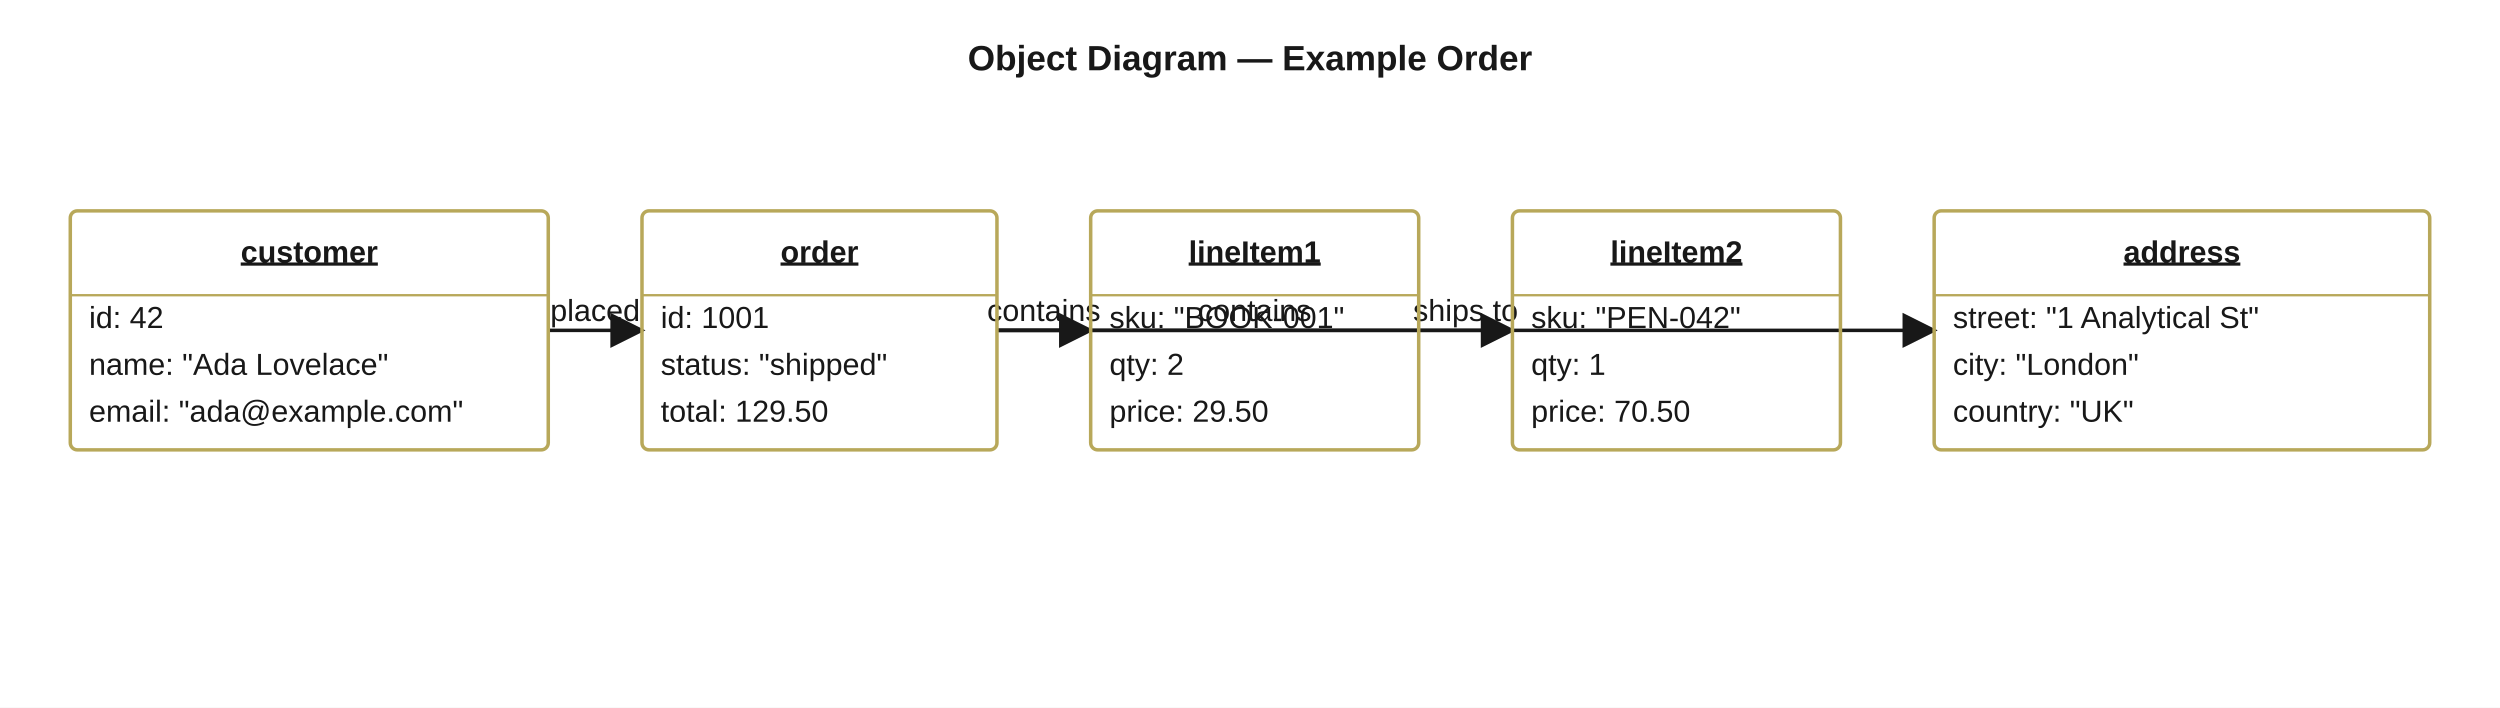
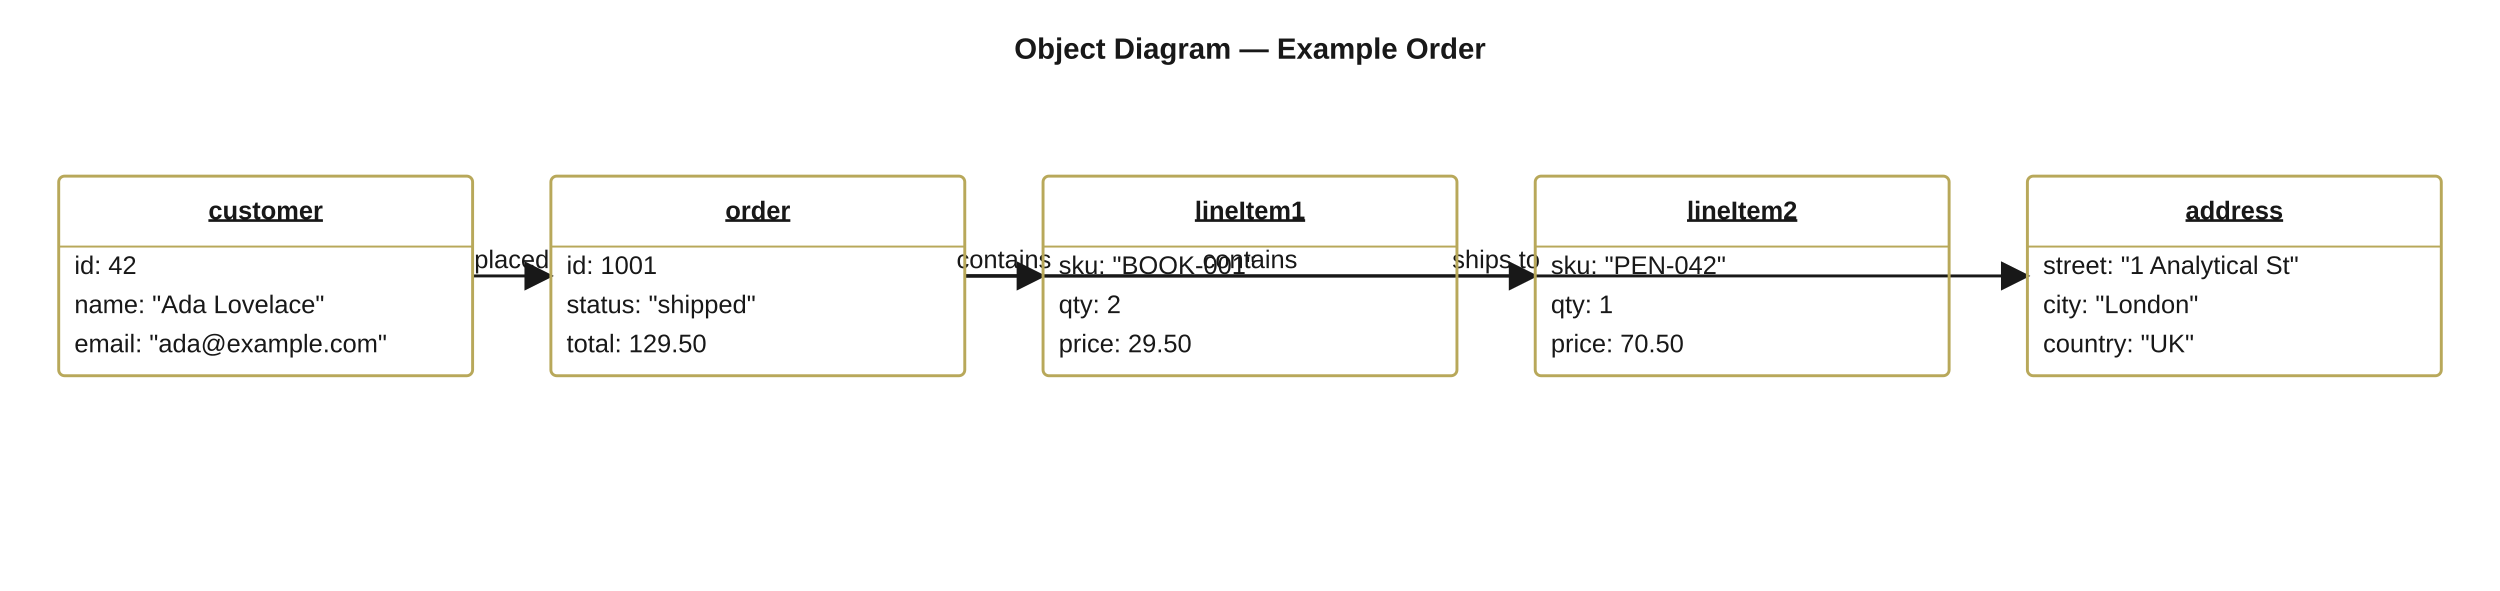
- <svg xmlns="http://www.w3.org/2000/svg" height="302" viewBox="0 0 1067 302" width="1067">
+ <svg xmlns="http://www.w3.org/2000/svg" height="302" viewBox="0 0 1277.5 302" width="1277.5">
  <defs>
    <marker id="arr-filled" markerHeight="12" markerWidth="12" orient="auto" refX="10" refY="5">
      <polygon fill="#181818" points="0 0, 10 5, 0 10" />
    </marker>
    <marker id="arr-hollow" markerHeight="12" markerWidth="12" orient="auto" refX="10" refY="5">
      <polygon fill="#ffffff" points="0 0, 10 5, 0 10" stroke="#181818" stroke-width="1" />
    </marker>
    <marker id="arr-diamond-f" markerHeight="12" markerWidth="12" orient="auto" refX="10" refY="5">
      <polygon fill="#181818" points="0 5, 5 0, 10 5, 5 10" />
    </marker>
    <marker id="arr-diamond-h" markerHeight="12" markerWidth="12" orient="auto" refX="10" refY="5">
      <polygon fill="#ffffff" points="0 5, 5 0, 10 5, 5 10" stroke="#181818" stroke-width="1" />
    </marker>
    <marker id="arrowhead" markerHeight="10" markerWidth="10" orient="auto" refX="9" refY="5">
      <polygon fill="#181818" points="0 0, 10 5, 0 10" />
    </marker>
    <marker id="arrowhead-open" markerHeight="10" markerWidth="10" orient="auto" refX="9" refY="5">
      <path d="M0,0 L10,5 L0,10" fill="none" stroke="#181818" stroke-width="1.5" />
    </marker>
  </defs>
  <style>
text{font-family:"Liberation Sans",Helvetica,Arial,sans-serif;font-size:13px;fill:#181818}.participant-box{fill:#dae8fc;stroke:#6c8ebf;stroke-width:1.5}.lifeline{stroke:#6c8ebf;stroke-width:1;stroke-dasharray:6,4}.activation{fill:#cce0ff;stroke:#6c8ebf;stroke-width:1}.arrow{stroke:#181818;stroke-width:1.5;fill:none}.arrow-dashed{stroke:#181818;stroke-width:1.5;fill:none;stroke-dasharray:6,3}.note-box{fill:#ffffc0;stroke:#bbbb00;stroke-width:1}.divider-line{stroke:#888888;stroke-width:1.5;stroke-dasharray:8,3}.divider-label{font-weight:bold}.title{font-size:15px;font-weight:bold}.class-line{stroke:#181818;stroke-width:1.5;fill:none}.class-line-dashed{stroke:#181818;stroke-width:1.5;fill:none;stroke-dasharray:6,3}.bg{fill:#ffffff}@media (prefers-color-scheme:dark){text{fill:#e8e8e8}.bg{fill:#1e1e1e}.arrow,.class-line{stroke:#e8e8e8}.arrow-dashed,.class-line-dashed{stroke:#e8e8e8}.divider-line{stroke:#aaaaaa}}
</style>
  <rect class="bg" fill="#ffffff" height="100%" width="100%" />
-   <text class="title" text-anchor="middle" x="533.5" y="30">
+   <text class="title" text-anchor="middle" x="638.75" y="30">
Object Diagram — Example Order
</text>
  <g>
-     <path class="class-line" d="M234,141 L274,141" marker-end="url(#arrowhead)" />
-     <text font-size="11" text-anchor="middle" x="254" y="137">
+     <path class="class-line" d="M241.5,141 L281.5,141" marker-end="url(#arrowhead)" />
+     <text font-size="11" text-anchor="middle" x="261.5" y="137">
placed
</text>
  </g>
  <g>
-     <path class="class-line" d="M425.5,141 L465.5,141" marker-end="url(#arrowhead)" />
-     <text font-size="11" text-anchor="middle" x="445.5" y="137">
+     <path class="class-line" d="M493,141 L533,141" marker-end="url(#arrowhead)" />
+     <text font-size="11" text-anchor="middle" x="513" y="137">
contains
</text>
  </g>
  <g>
-     <path class="class-line" d="M425.5,141 L645.5,141" marker-end="url(#arrowhead)" />
-     <text font-size="11" text-anchor="middle" x="535.5" y="137">
+     <path class="class-line" d="M493,141 L784.5,141" marker-end="url(#arrowhead)" />
+     <text font-size="11" text-anchor="middle" x="638.75" y="137">
contains
</text>
  </g>
  <g>
-     <path class="class-line" d="M425.5,141 L825.5,141" marker-end="url(#arrowhead)" />
-     <text font-size="11" text-anchor="middle" x="625.5" y="137">
+     <path class="class-line" d="M493,141 L1036,141" marker-end="url(#arrowhead)" />
+     <text font-size="11" text-anchor="middle" x="764.5" y="137">
ships to
</text>
  </g>
  <g>
-     <rect fill="none" height="102" rx="3" stroke="#b8a85a" stroke-width="1.5" width="204" x="30" y="90" />
-     <text font-weight="bold" text-anchor="middle" text-decoration="underline" x="132" y="112">
+     <rect fill="none" height="102" rx="3" stroke="#b8a85a" stroke-width="1.5" width="211.5" x="30" y="90" />
+     <text font-weight="bold" text-anchor="middle" text-decoration="underline" x="135.75" y="112">
customer
</text>
-     <line stroke="#b8a85a" stroke-width="1" x1="30" x2="234" y1="126" y2="126" />
+     <line stroke="#b8a85a" stroke-width="1" x1="30" x2="241.5" y1="126" y2="126" />
    <text font-style="normal" text-decoration="none" x="38" y="140">
id: 42
</text>
    <text font-style="normal" text-decoration="none" x="38" y="160">
name: "Ada Lovelace"
</text>
    <text font-style="normal" text-decoration="none" x="38" y="180">
email: "ada@example.com"
</text>
  </g>
  <g>
-     <rect fill="none" height="102" rx="3" stroke="#b8a85a" stroke-width="1.5" width="151.5" x="274" y="90" />
-     <text font-weight="bold" text-anchor="middle" text-decoration="underline" x="349.75" y="112">
+     <rect fill="none" height="102" rx="3" stroke="#b8a85a" stroke-width="1.5" width="211.5" x="281.5" y="90" />
+     <text font-weight="bold" text-anchor="middle" text-decoration="underline" x="387.25" y="112">
order
</text>
-     <line stroke="#b8a85a" stroke-width="1" x1="274" x2="425.5" y1="126" y2="126" />
-     <text font-style="normal" text-decoration="none" x="282" y="140">
+     <line stroke="#b8a85a" stroke-width="1" x1="281.5" x2="493" y1="126" y2="126" />
+     <text font-style="normal" text-decoration="none" x="289.5" y="140">
id: 1001
</text>
-     <text font-style="normal" text-decoration="none" x="282" y="160">
+     <text font-style="normal" text-decoration="none" x="289.5" y="160">
status: "shipped"
</text>
-     <text font-style="normal" text-decoration="none" x="282" y="180">
+     <text font-style="normal" text-decoration="none" x="289.5" y="180">
total: 129.50
</text>
  </g>
  <g>
-     <rect fill="none" height="102" rx="3" stroke="#b8a85a" stroke-width="1.5" width="140" x="465.5" y="90" />
-     <text font-weight="bold" text-anchor="middle" text-decoration="underline" x="535.5" y="112">
+     <rect fill="none" height="102" rx="3" stroke="#b8a85a" stroke-width="1.5" width="211.5" x="533" y="90" />
+     <text font-weight="bold" text-anchor="middle" text-decoration="underline" x="638.75" y="112">
lineItem1
</text>
-     <line stroke="#b8a85a" stroke-width="1" x1="465.5" x2="605.5" y1="126" y2="126" />
-     <text font-style="normal" text-decoration="none" x="473.5" y="140">
+     <line stroke="#b8a85a" stroke-width="1" x1="533" x2="744.5" y1="126" y2="126" />
+     <text font-style="normal" text-decoration="none" x="541" y="140">
sku: "BOOK-001"
</text>
-     <text font-style="normal" text-decoration="none" x="473.5" y="160">
+     <text font-style="normal" text-decoration="none" x="541" y="160">
qty: 2
</text>
-     <text font-style="normal" text-decoration="none" x="473.5" y="180">
+     <text font-style="normal" text-decoration="none" x="541" y="180">
price: 29.50
</text>
  </g>
  <g>
-     <rect fill="none" height="102" rx="3" stroke="#b8a85a" stroke-width="1.5" width="140" x="645.5" y="90" />
-     <text font-weight="bold" text-anchor="middle" text-decoration="underline" x="715.5" y="112">
+     <rect fill="none" height="102" rx="3" stroke="#b8a85a" stroke-width="1.5" width="211.5" x="784.5" y="90" />
+     <text font-weight="bold" text-anchor="middle" text-decoration="underline" x="890.25" y="112">
lineItem2
</text>
-     <line stroke="#b8a85a" stroke-width="1" x1="645.5" x2="785.5" y1="126" y2="126" />
-     <text font-style="normal" text-decoration="none" x="653.5" y="140">
+     <line stroke="#b8a85a" stroke-width="1" x1="784.5" x2="996" y1="126" y2="126" />
+     <text font-style="normal" text-decoration="none" x="792.5" y="140">
sku: "PEN-042"
</text>
-     <text font-style="normal" text-decoration="none" x="653.5" y="160">
+     <text font-style="normal" text-decoration="none" x="792.5" y="160">
qty: 1
</text>
-     <text font-style="normal" text-decoration="none" x="653.5" y="180">
+     <text font-style="normal" text-decoration="none" x="792.5" y="180">
price: 70.50
</text>
  </g>
  <g>
-     <rect fill="none" height="102" rx="3" stroke="#b8a85a" stroke-width="1.5" width="211.5" x="825.5" y="90" />
-     <text font-weight="bold" text-anchor="middle" text-decoration="underline" x="931.25" y="112">
+     <rect fill="none" height="102" rx="3" stroke="#b8a85a" stroke-width="1.5" width="211.5" x="1036" y="90" />
+     <text font-weight="bold" text-anchor="middle" text-decoration="underline" x="1141.75" y="112">
address
</text>
-     <line stroke="#b8a85a" stroke-width="1" x1="825.5" x2="1037" y1="126" y2="126" />
-     <text font-style="normal" text-decoration="none" x="833.5" y="140">
+     <line stroke="#b8a85a" stroke-width="1" x1="1036" x2="1247.5" y1="126" y2="126" />
+     <text font-style="normal" text-decoration="none" x="1044" y="140">
street: "1 Analytical St"
</text>
-     <text font-style="normal" text-decoration="none" x="833.5" y="160">
+     <text font-style="normal" text-decoration="none" x="1044" y="160">
city: "London"
</text>
-     <text font-style="normal" text-decoration="none" x="833.5" y="180">
+     <text font-style="normal" text-decoration="none" x="1044" y="180">
country: "UK"
</text>
  </g>
</svg>
